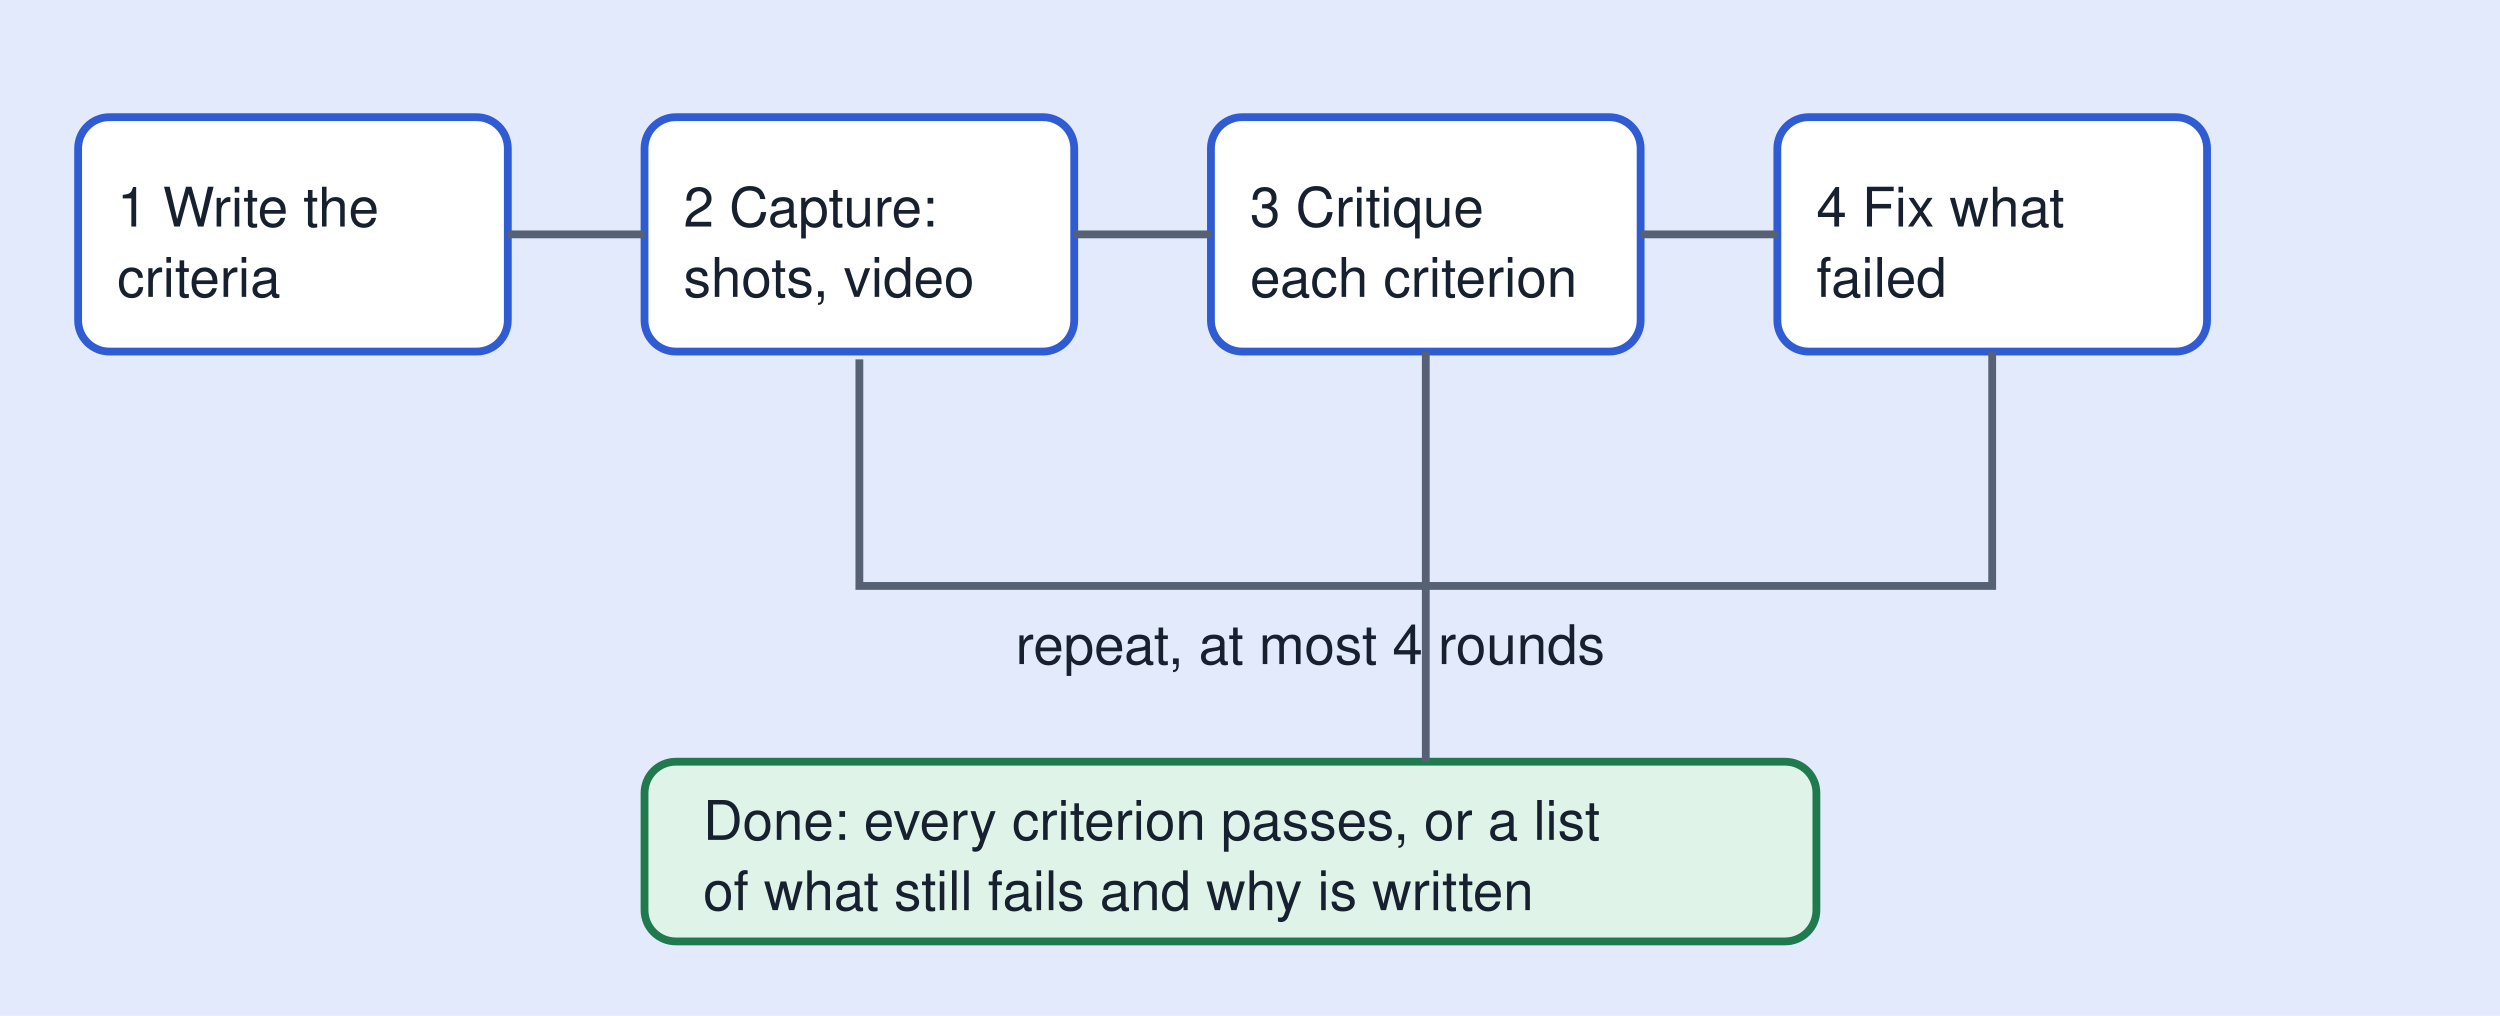
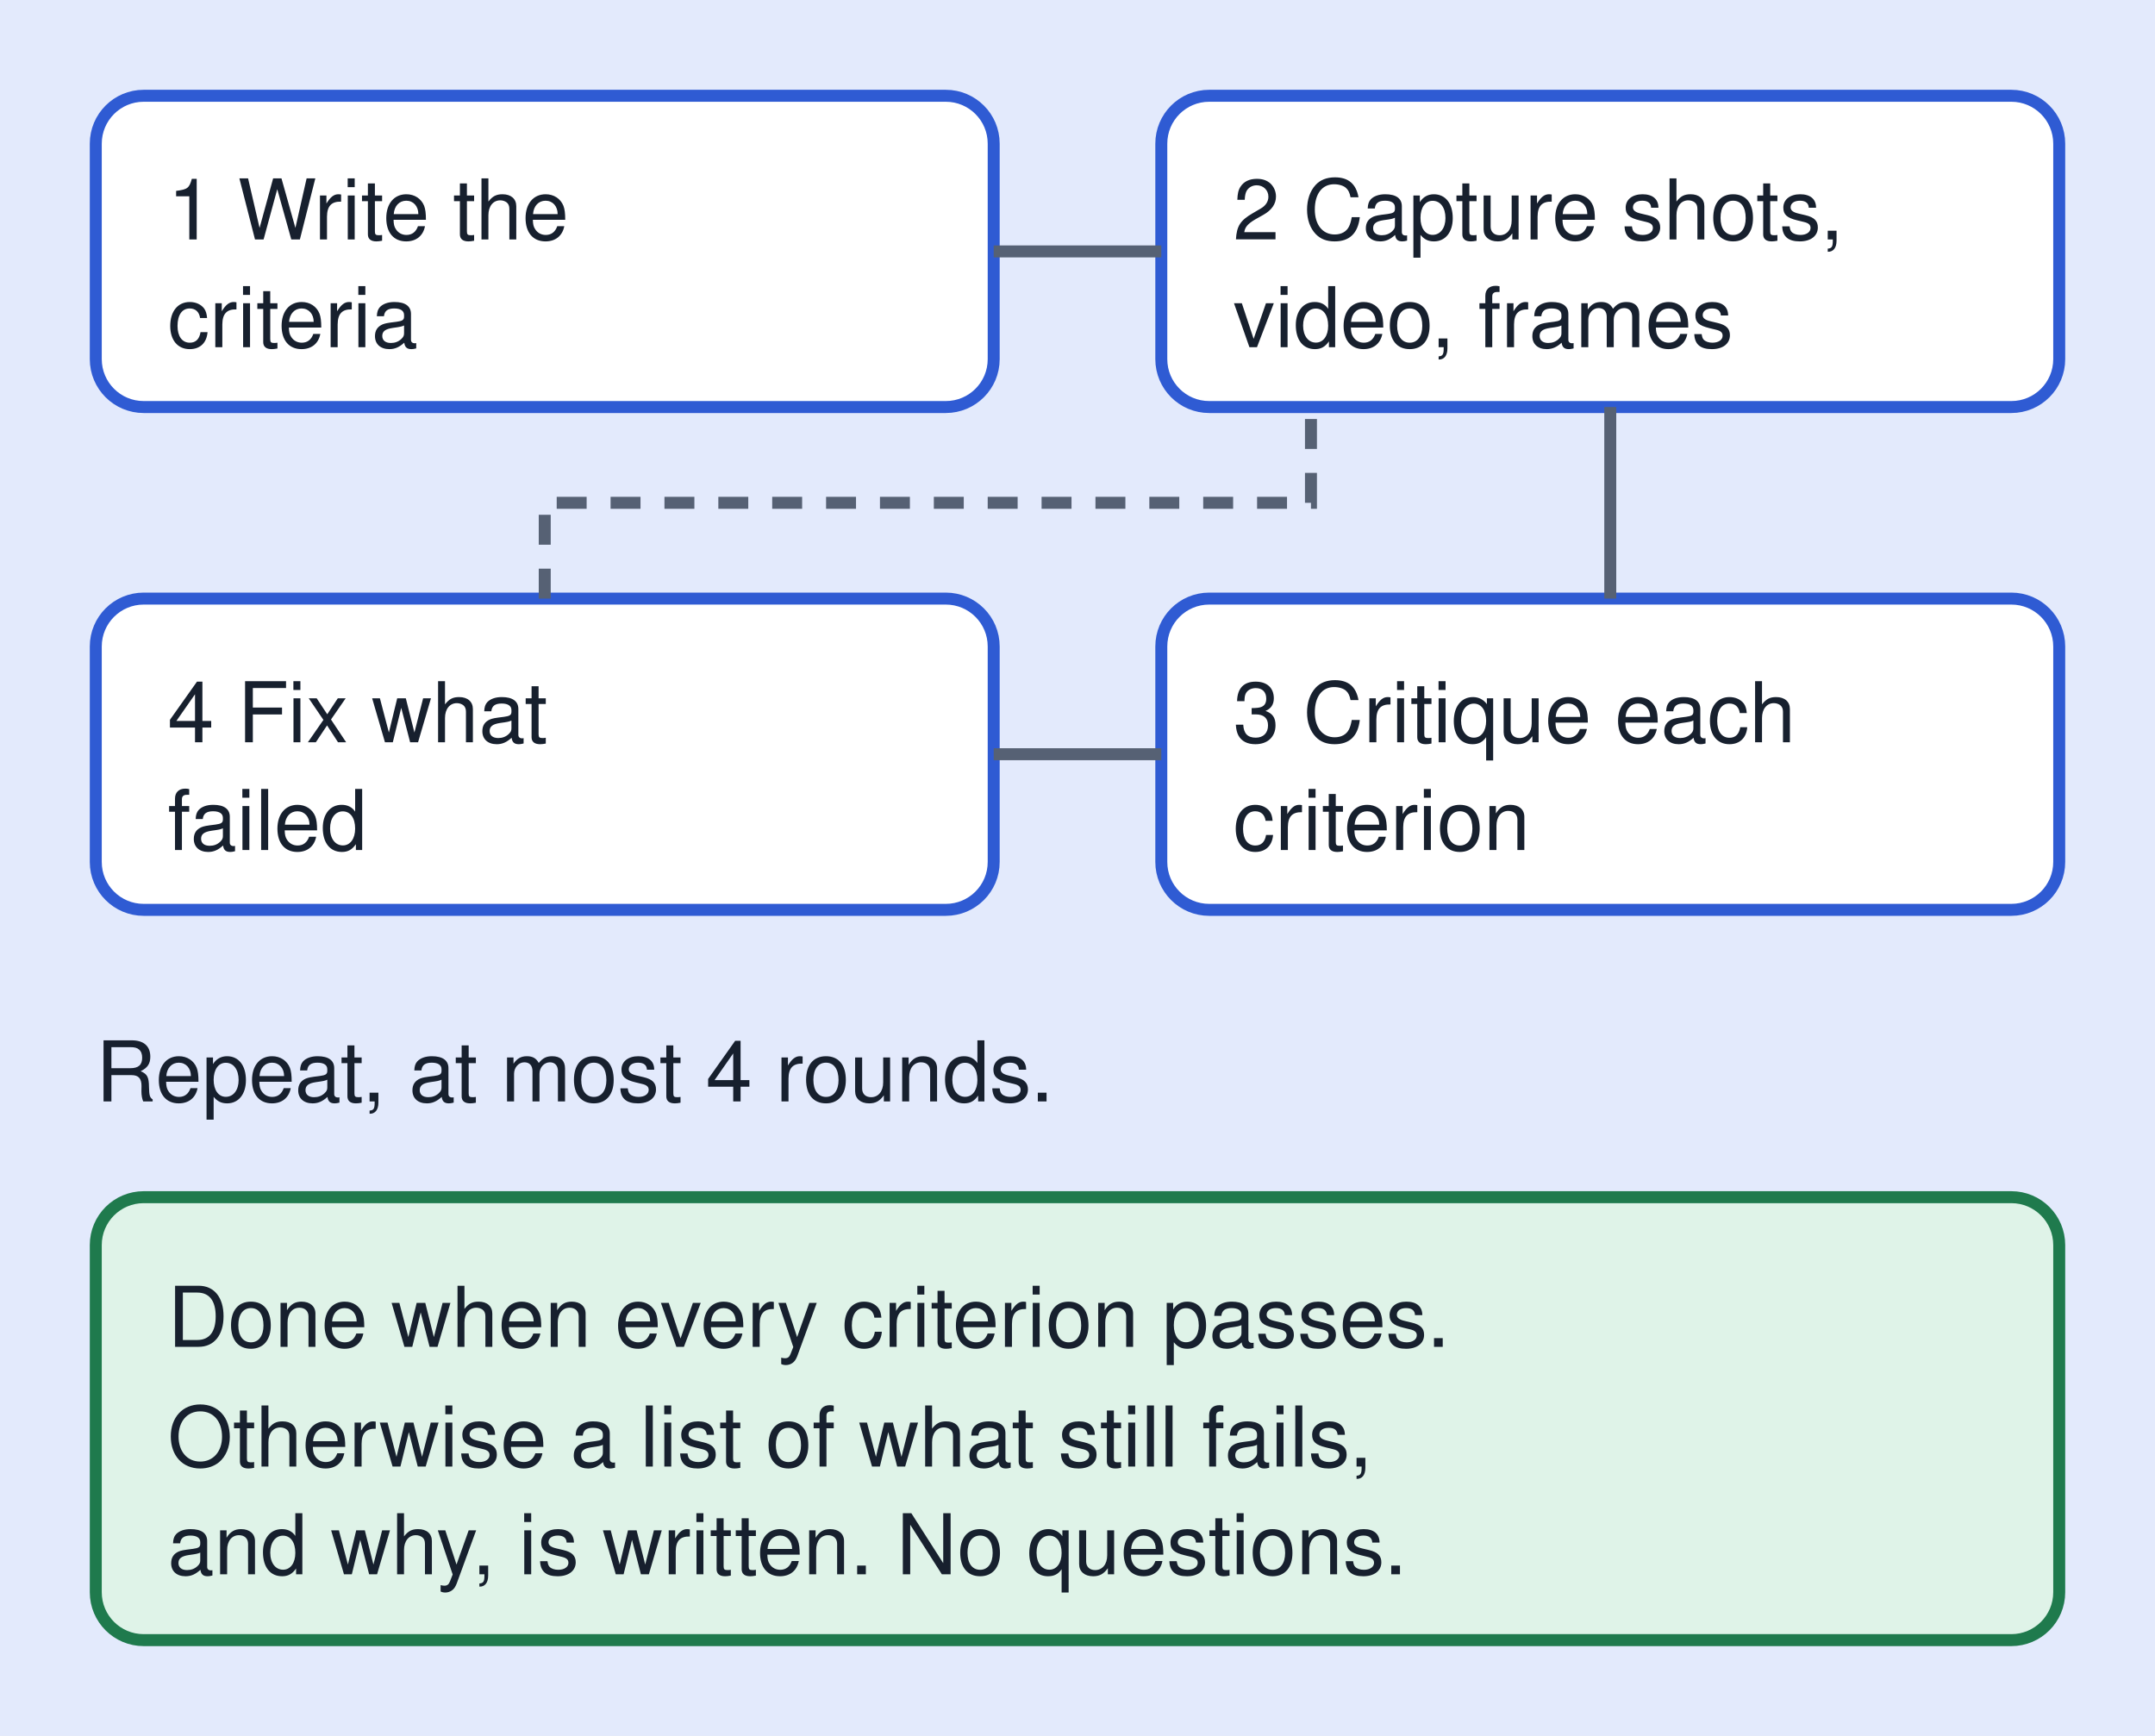
- <svg xmlns="http://www.w3.org/2000/svg" viewBox="0 0 640 260" role="img" aria-label="Visual loop: criteria, capture, critique, fix, repeat until all pass or the round cap">
+ <svg xmlns="http://www.w3.org/2000/svg" viewBox="0 0 360 290" role="img" aria-label="Visual loop: criteria, capture, critique, fix, repeat until all pass or the round cap">
  <style>text{font-family:Helvetica,Arial,sans-serif;font-size:14px;fill:#17202e}.bx{fill:#fff;stroke:#2f5bd3;stroke-width:2}.ar{stroke:#566174;stroke-width:2;fill:none}.b{fill:#e3eafc}.ok{fill:#dff3e8;stroke:#1f7a4d;stroke-width:2}</style>
-   <rect width="640" height="260" class="b" />
-   <rect x="20" y="30" width="110" height="60" rx="8" class="bx" />
-   <text x="30" y="58">1 Write the</text>
-   <text x="30" y="76">criteria</text>
-   <rect x="165" y="30" width="110" height="60" rx="8" class="bx" />
-   <text x="175" y="58">2 Capture:</text>
-   <text x="175" y="76">shots, video</text>
-   <rect x="310" y="30" width="110" height="60" rx="8" class="bx" />
-   <text x="320" y="58">3 Critique</text>
-   <text x="320" y="76">each criterion</text>
-   <rect x="455" y="30" width="110" height="60" rx="8" class="bx" />
-   <text x="465" y="58">4 Fix what</text>
-   <text x="465" y="76">failed</text>
-   <path d="M130 60H165M275 60H310M420 60H455" class="ar" />
-   <path d="M510 90V150H220V92" class="ar" />
-   <text x="260" y="170">repeat, at most 4 rounds</text>
-   <rect x="165" y="195" width="300" height="46" rx="8" class="ok" />
-   <text x="180" y="215">Done: every criterion passes, or a list</text>
-   <text x="180" y="233">of what still fails and why is written</text>
-   <path d="M365 90V195" class="ar" />
+   <rect width="360" height="290" class="b" />
+   <rect x="16" y="16" width="150" height="52" rx="8" class="bx" />
+   <text x="28" y="40">1 Write the</text>
+   <text x="28" y="58">criteria</text>
+   <rect x="194" y="16" width="150" height="52" rx="8" class="bx" />
+   <text x="206" y="40">2 Capture shots,</text>
+   <text x="206" y="58">video, frames</text>
+   <rect x="194" y="100" width="150" height="52" rx="8" class="bx" />
+   <text x="206" y="124">3 Critique each</text>
+   <text x="206" y="142">criterion</text>
+   <rect x="16" y="100" width="150" height="52" rx="8" class="bx" />
+   <text x="28" y="124">4 Fix what</text>
+   <text x="28" y="142">failed</text>
+   <path d="M166 42H194M269 68V100M194 126H166" class="ar" />
+   <path d="M91 100V84H219V68" class="ar" stroke-dasharray="5 4" />
+   <text x="16" y="184">Repeat, at most 4 rounds.</text>
+   <rect x="16" y="200" width="328" height="74" rx="8" class="ok" />
+   <text x="28" y="225">Done when every criterion passes.</text>
+   <text x="28" y="245">Otherwise a list of what still fails,</text>
+   <text x="28" y="263">and why, is written. No questions.</text>
</svg>
